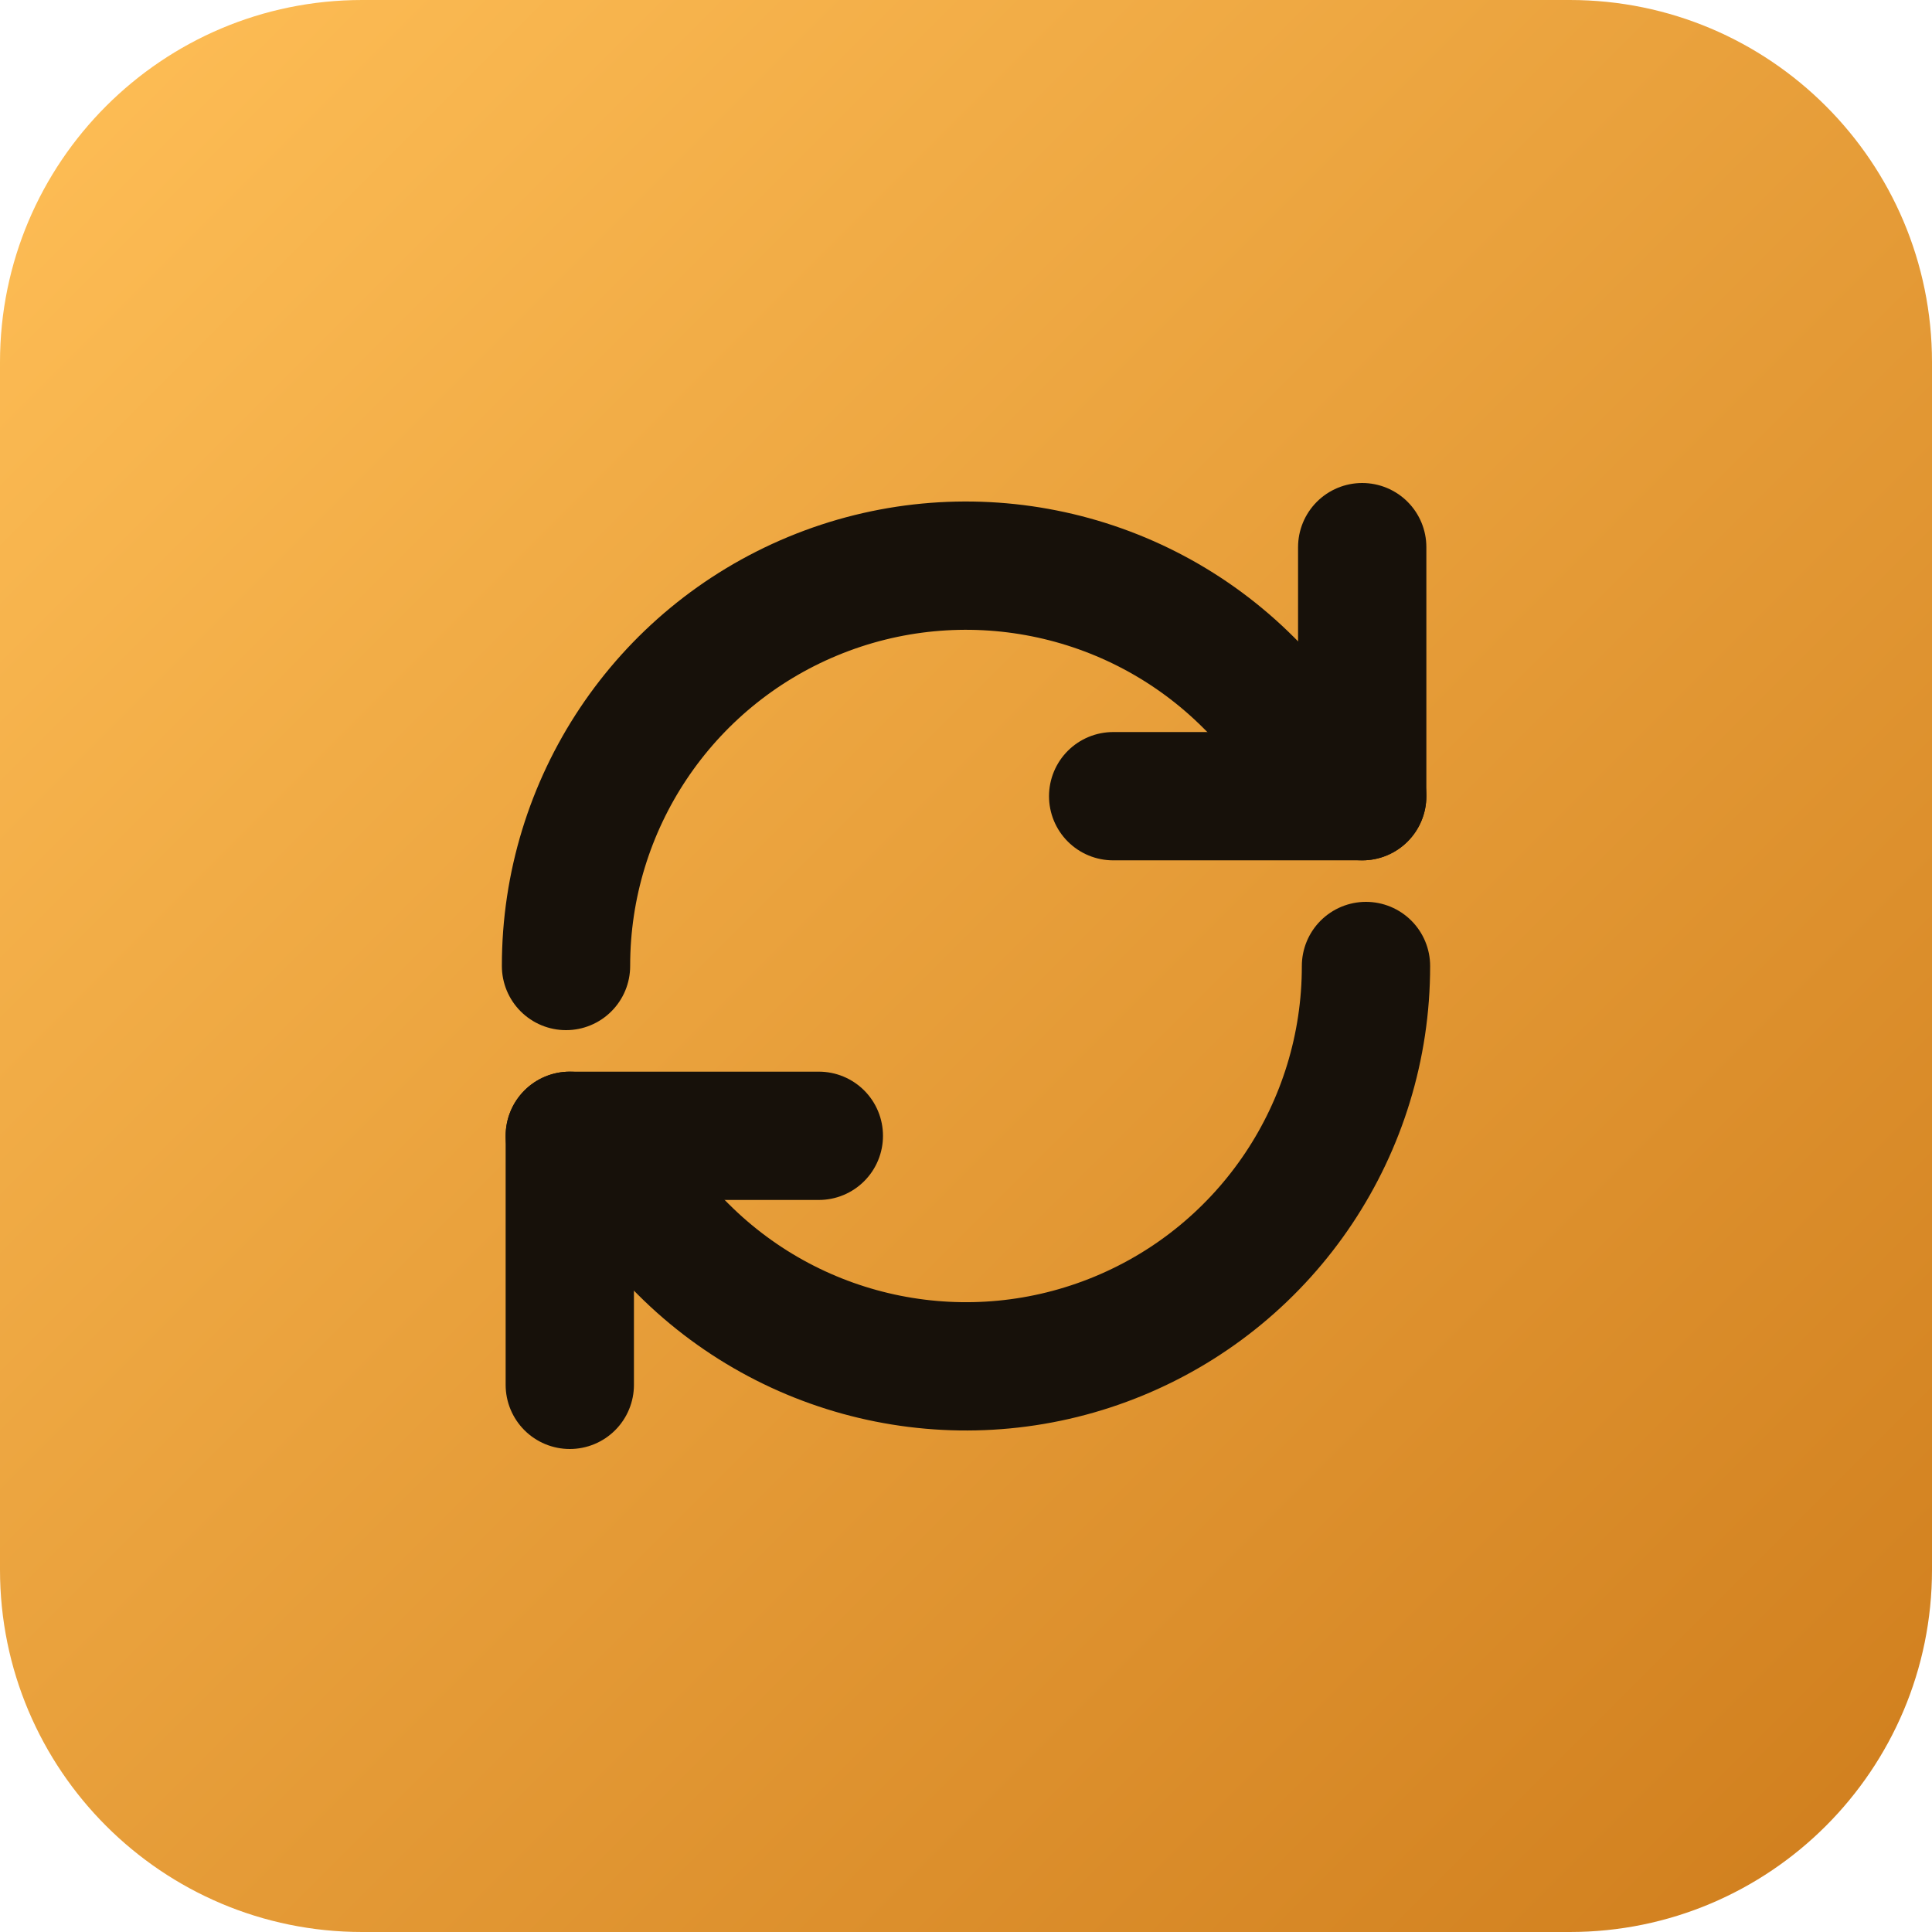
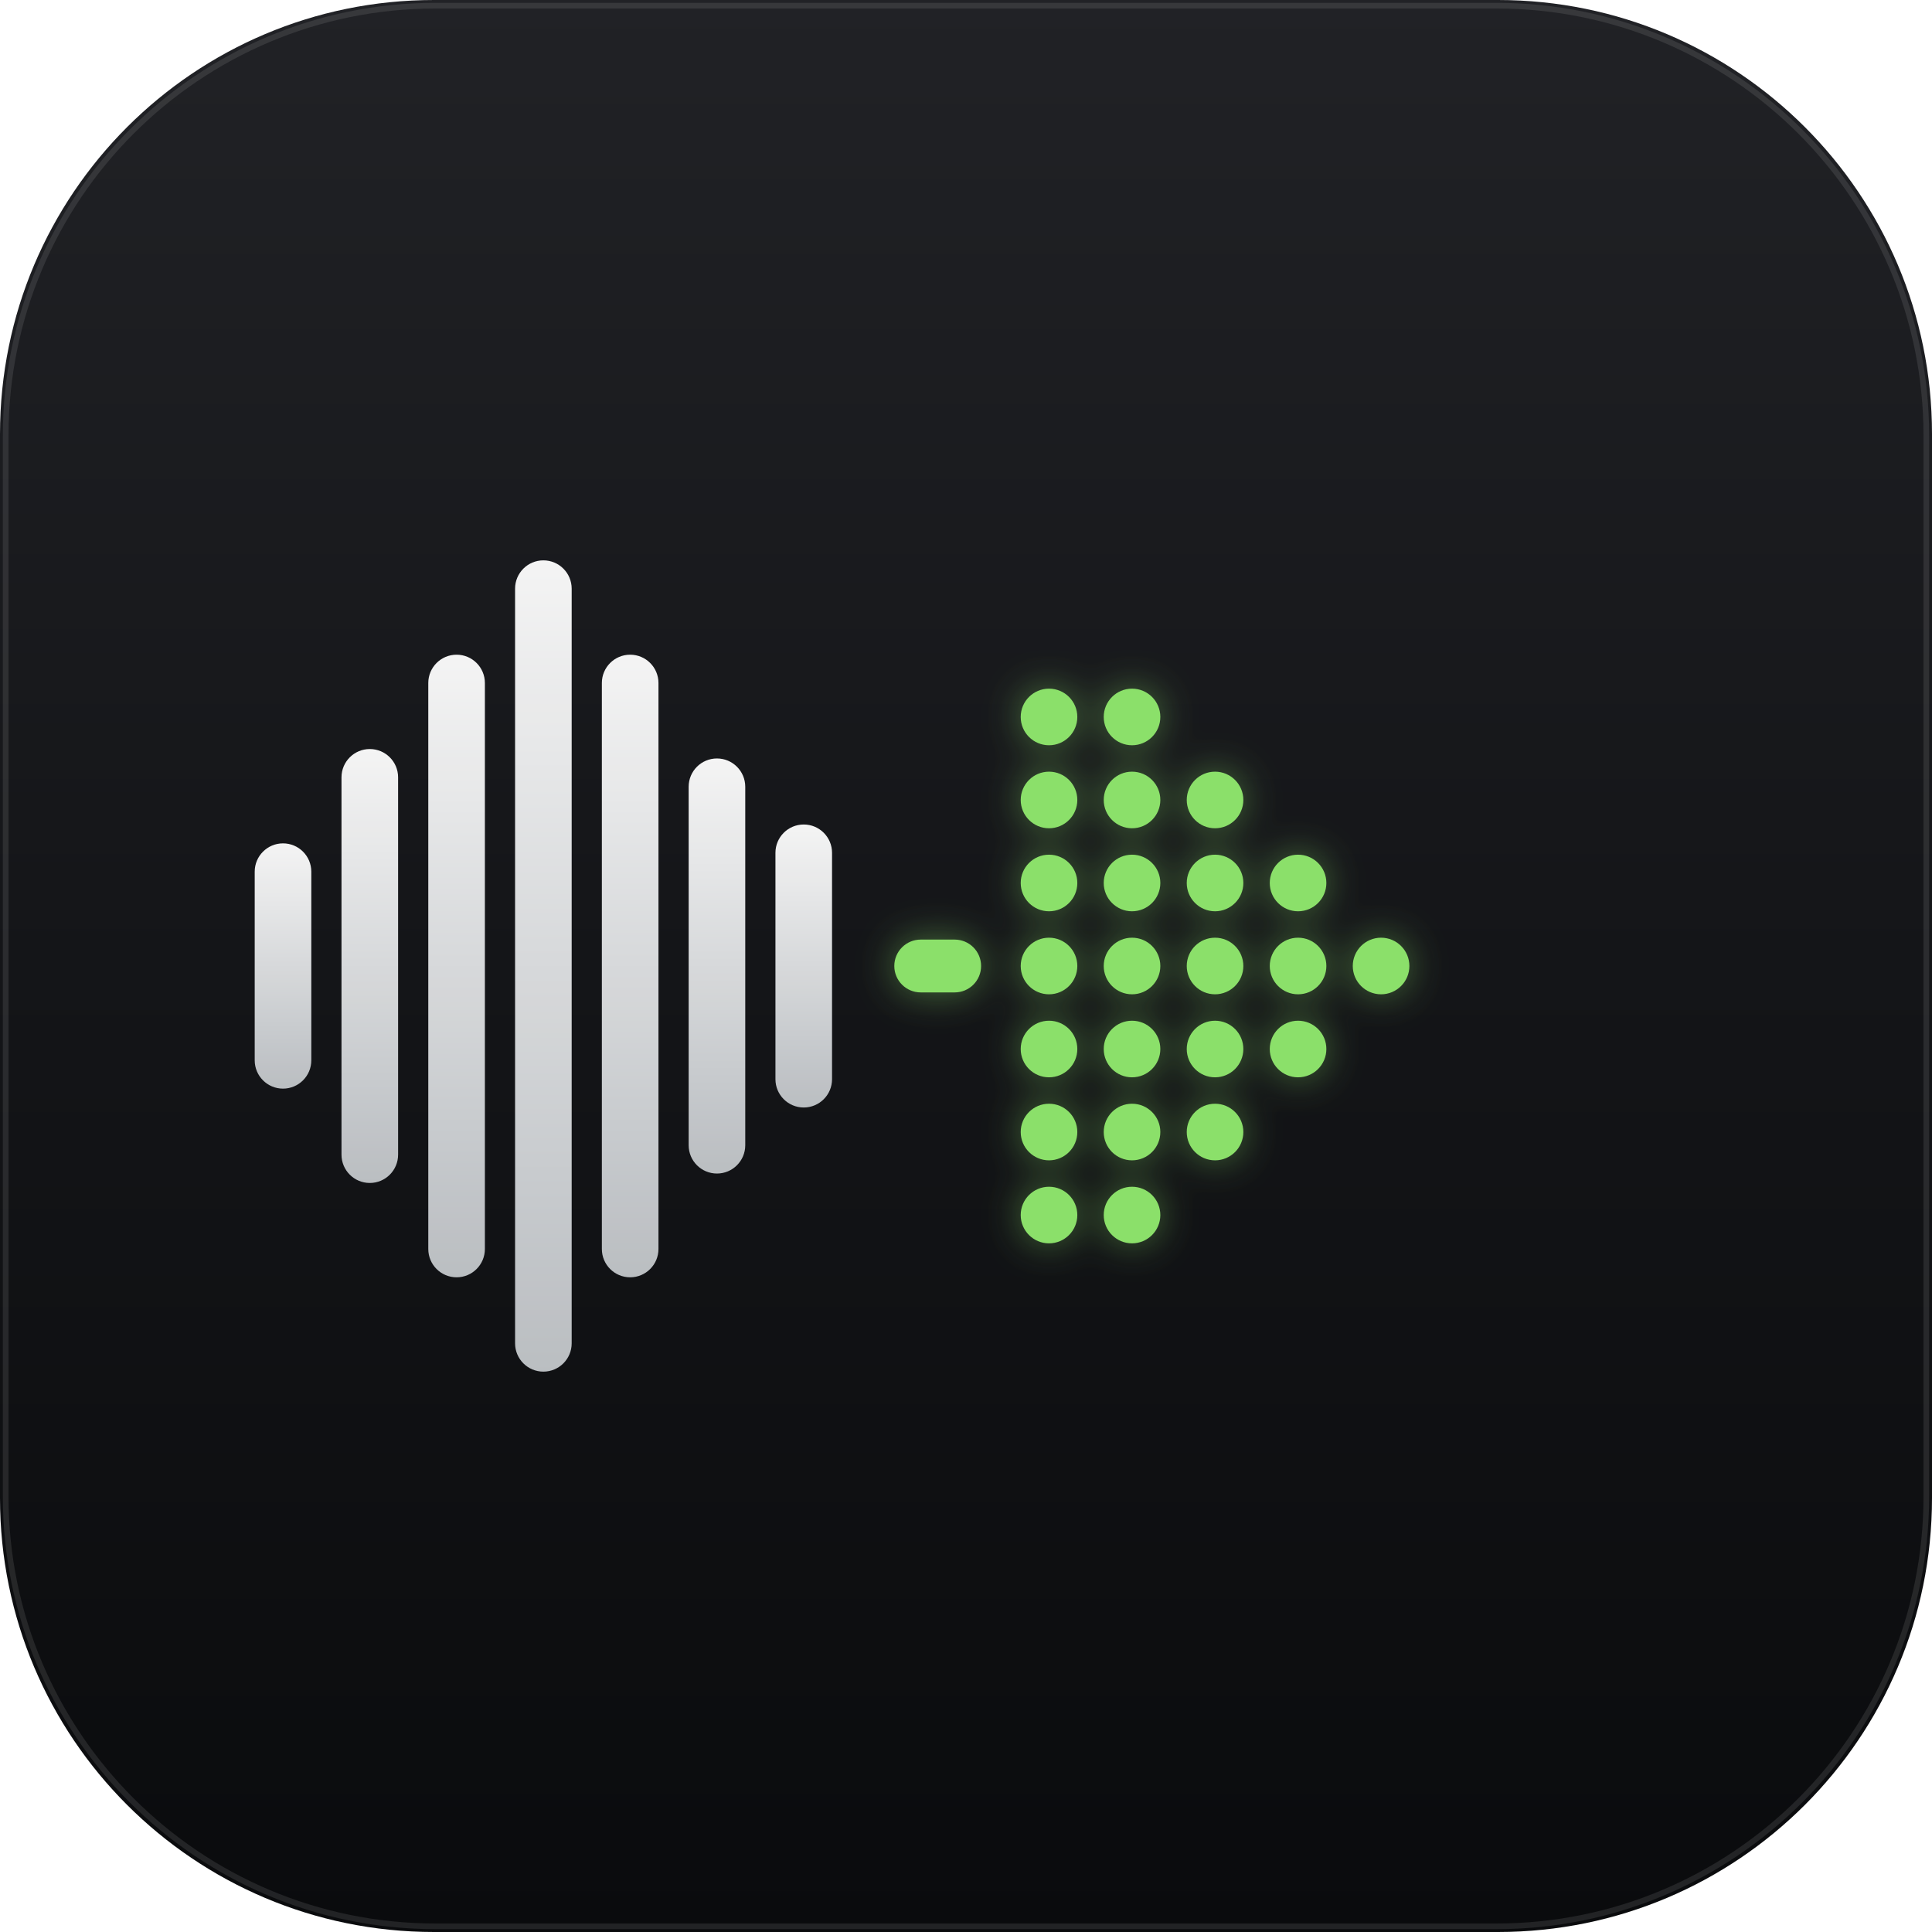
- <svg xmlns="http://www.w3.org/2000/svg" viewBox="0 0 512 512" width="512" height="512">
+ <svg xmlns="http://www.w3.org/2000/svg" viewBox="0 0 1024 1024" width="1024" height="1024">
  <defs>
-     <linearGradient id="g" x1="0" y1="0" x2="1" y2="1">
-       <stop offset="0" stop-color="#ffbf57" />
-       <stop offset="1" stop-color="#cf7d1c" />
+     <linearGradient id="bg" x1="0" y1="0" x2="0" y2="1">
+       <stop offset="0" stop-color="#212226" />
+       <stop offset="0.5" stop-color="#141518" />
+       <stop offset="1" stop-color="#0a0b0d" />
    </linearGradient>
+     <linearGradient id="wave" x1="0" y1="0" x2="0" y2="1">
+       <stop offset="0" stop-color="#ffffff" />
+       <stop offset="1" stop-color="#c2c6ca" />
+     </linearGradient>
+     <filter id="gg" x="-40%" y="-40%" width="180%" height="180%">
+       <feDropShadow dx="0" dy="0" stdDeviation="10" flood-color="#8BE06A" flood-opacity="0.45" />
+     </filter>
  </defs>
-   <rect width="512" height="512" rx="96" fill="url(#g)" />
-   <g fill="none" stroke="#17110a" stroke-width="34" stroke-linecap="round" stroke-linejoin="round">
-     <path d="M150 256a106 106 0 0 1 181-75l30 30" />
-     <path d="M361 145v66h-66" />
-     <path d="M362 256a106 106 0 0 1-181 75l-30-30" />
-     <path d="M151 367v-66h66" />
+   <rect width="1024" height="1024" rx="230" ry="230" fill="url(#bg)" />
+   <rect x="3" y="3" width="1018" height="1018" rx="228" ry="228" fill="none" stroke="rgba(255,255,255,0.10)" stroke-width="3" />
+   <g>
+     <rect x="135" y="447" width="30" height="130" rx="15" fill="url(#wave)" opacity="0.95" />
+     <rect x="181" y="397" width="30" height="230" rx="15" fill="url(#wave)" opacity="0.95" />
+     <rect x="227" y="347" width="30" height="330" rx="15" fill="url(#wave)" opacity="0.95" />
+     <rect x="273" y="297" width="30" height="430" rx="15" fill="url(#wave)" opacity="0.95" />
+     <rect x="319" y="347" width="30" height="330" rx="15" fill="url(#wave)" opacity="0.95" />
+     <rect x="365" y="402" width="30" height="220" rx="15" fill="url(#wave)" opacity="0.95" />
+     <rect x="411" y="437" width="30" height="150" rx="15" fill="url(#wave)" opacity="0.95" />
+   </g>
+   <g filter="url(#gg)">
+     <rect x="474" y="498" width="46" height="28" rx="14" fill="#8BE06A" />
+     <circle cx="556" cy="380" r="15" fill="#8BE06A" />
+     <circle cx="556" cy="424" r="15" fill="#8BE06A" />
+     <circle cx="556" cy="468" r="15" fill="#8BE06A" />
+     <circle cx="556" cy="512" r="15" fill="#8BE06A" />
+     <circle cx="556" cy="556" r="15" fill="#8BE06A" />
+     <circle cx="556" cy="600" r="15" fill="#8BE06A" />
+     <circle cx="556" cy="644" r="15" fill="#8BE06A" />
+     <circle cx="600" cy="380" r="15" fill="#8BE06A" />
+     <circle cx="600" cy="424" r="15" fill="#8BE06A" />
+     <circle cx="600" cy="468" r="15" fill="#8BE06A" />
+     <circle cx="600" cy="512" r="15" fill="#8BE06A" />
+     <circle cx="600" cy="556" r="15" fill="#8BE06A" />
+     <circle cx="600" cy="600" r="15" fill="#8BE06A" />
+     <circle cx="600" cy="644" r="15" fill="#8BE06A" />
+     <circle cx="644" cy="424" r="15" fill="#8BE06A" />
+     <circle cx="644" cy="468" r="15" fill="#8BE06A" />
+     <circle cx="644" cy="512" r="15" fill="#8BE06A" />
+     <circle cx="644" cy="556" r="15" fill="#8BE06A" />
+     <circle cx="644" cy="600" r="15" fill="#8BE06A" />
+     <circle cx="688" cy="468" r="15" fill="#8BE06A" />
+     <circle cx="688" cy="512" r="15" fill="#8BE06A" />
+     <circle cx="688" cy="556" r="15" fill="#8BE06A" />
+     <circle cx="732" cy="512" r="15" fill="#8BE06A" />
  </g>
</svg>
